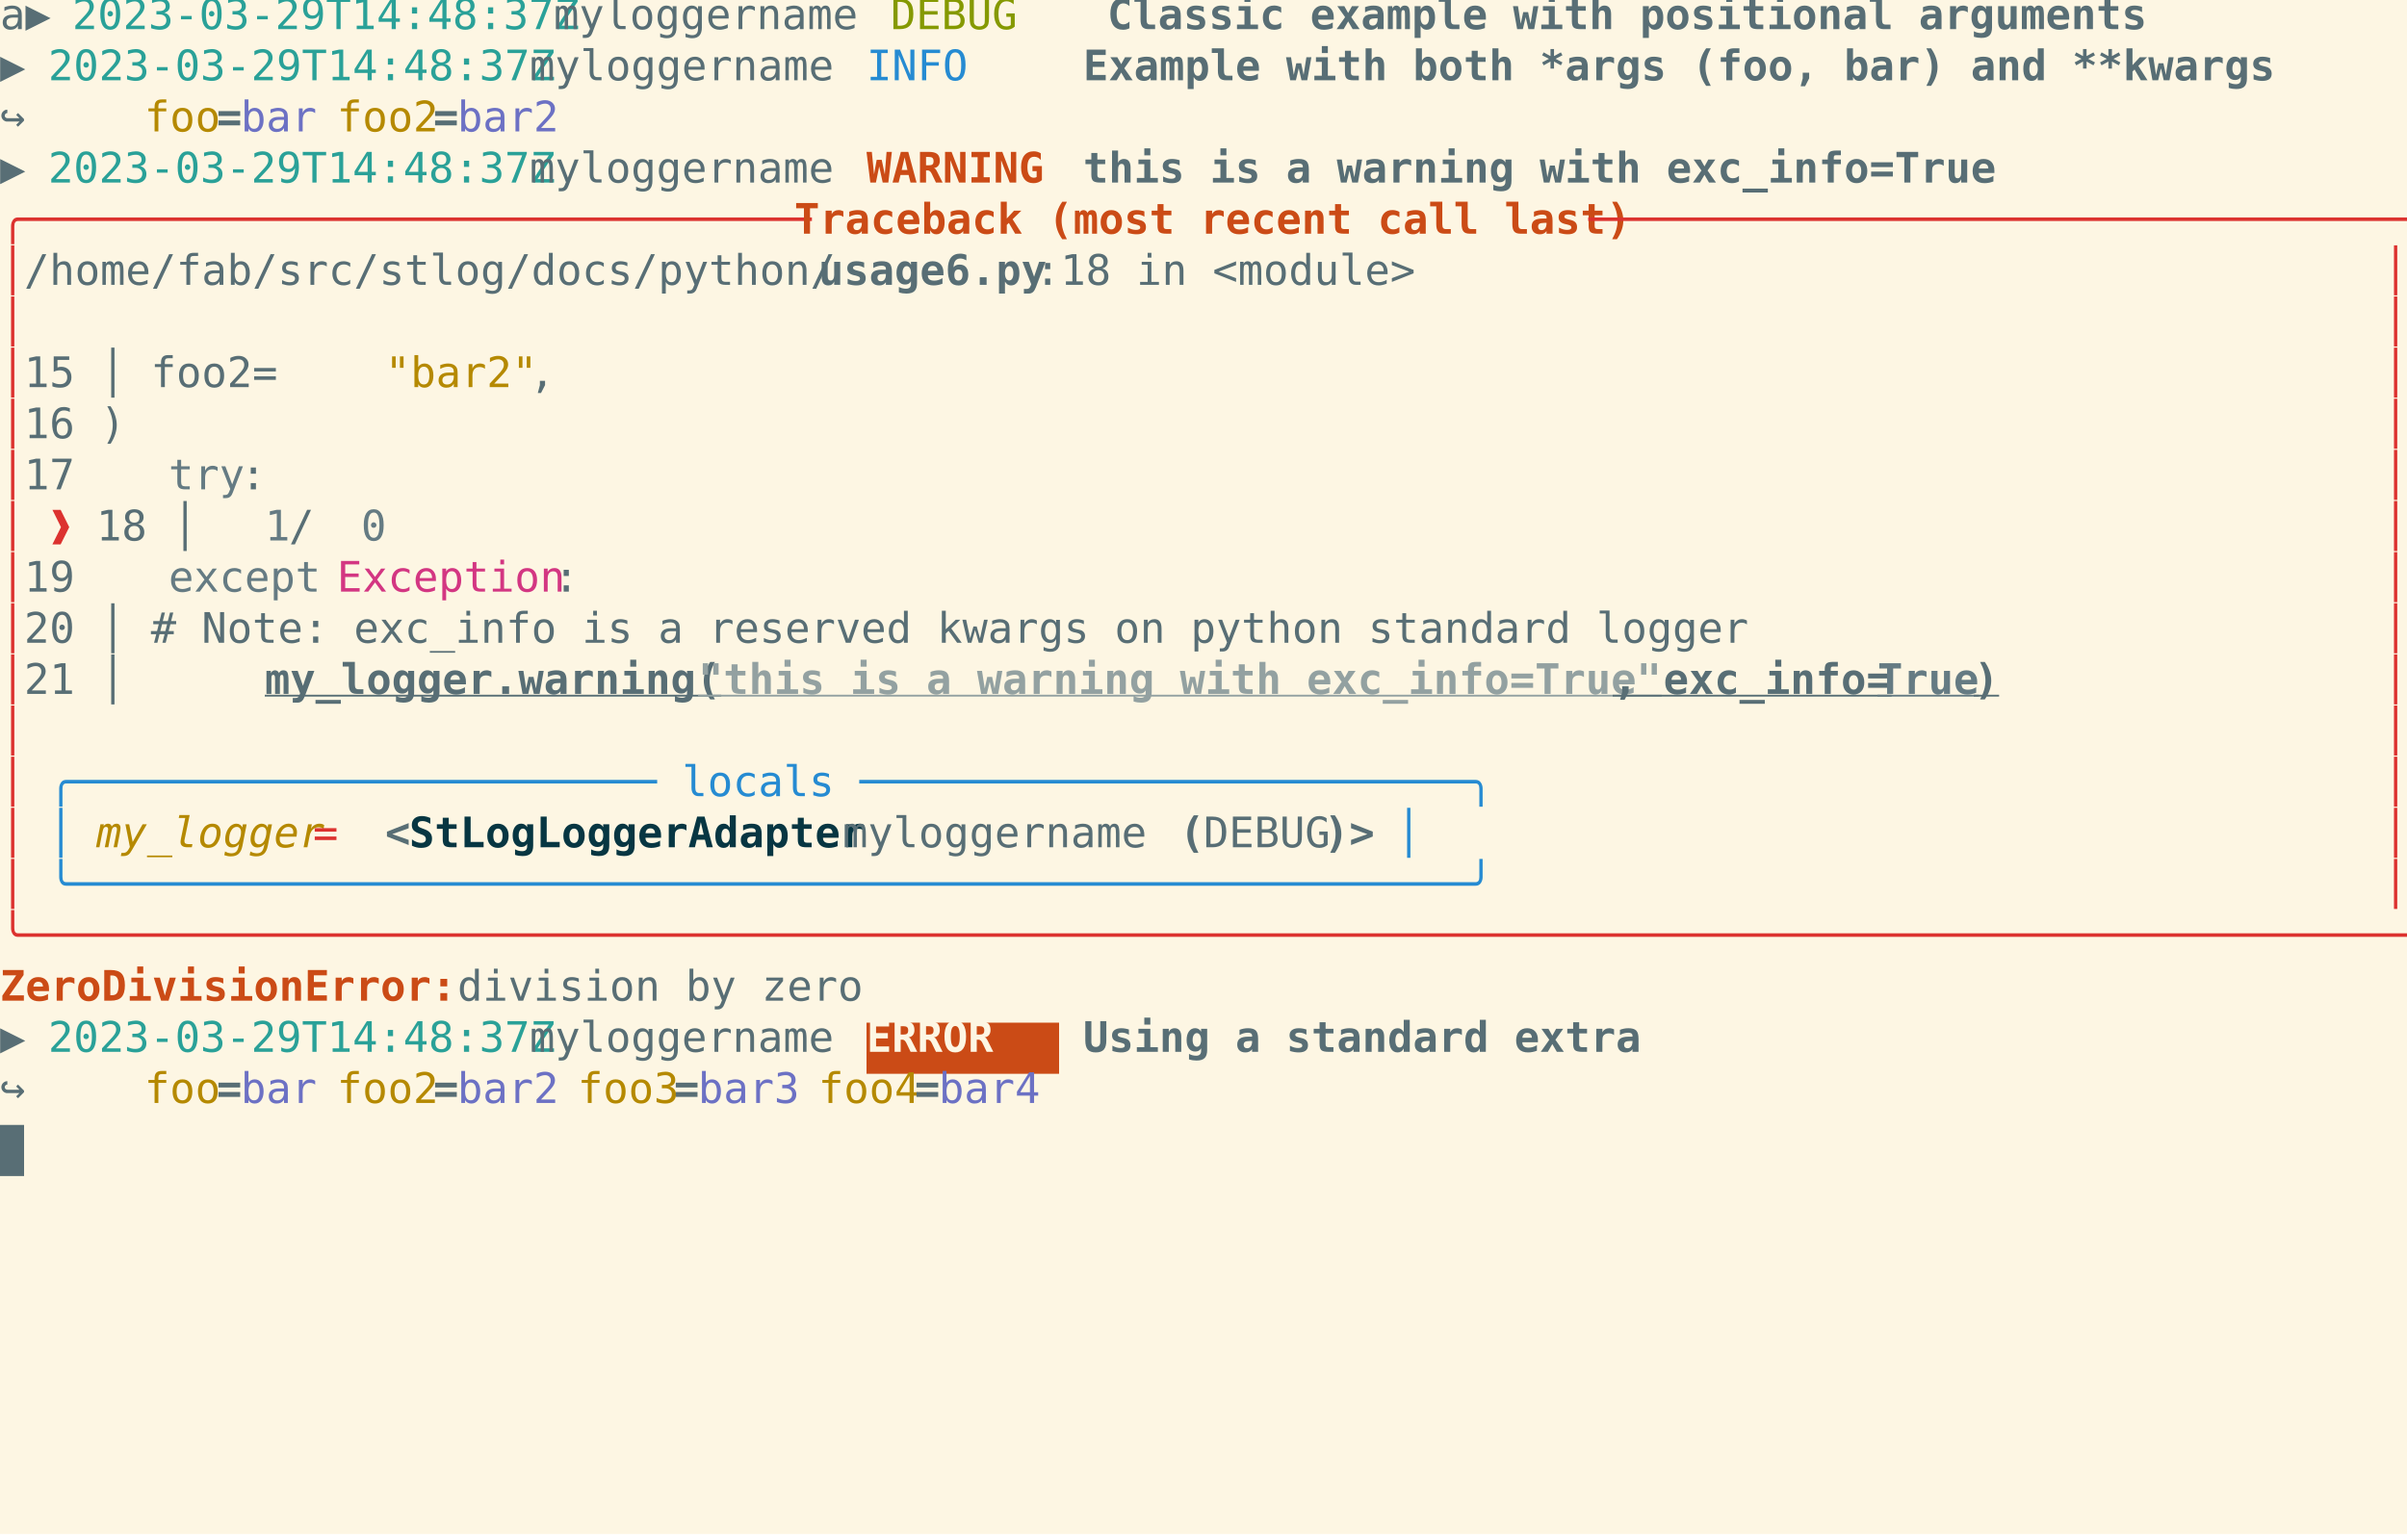
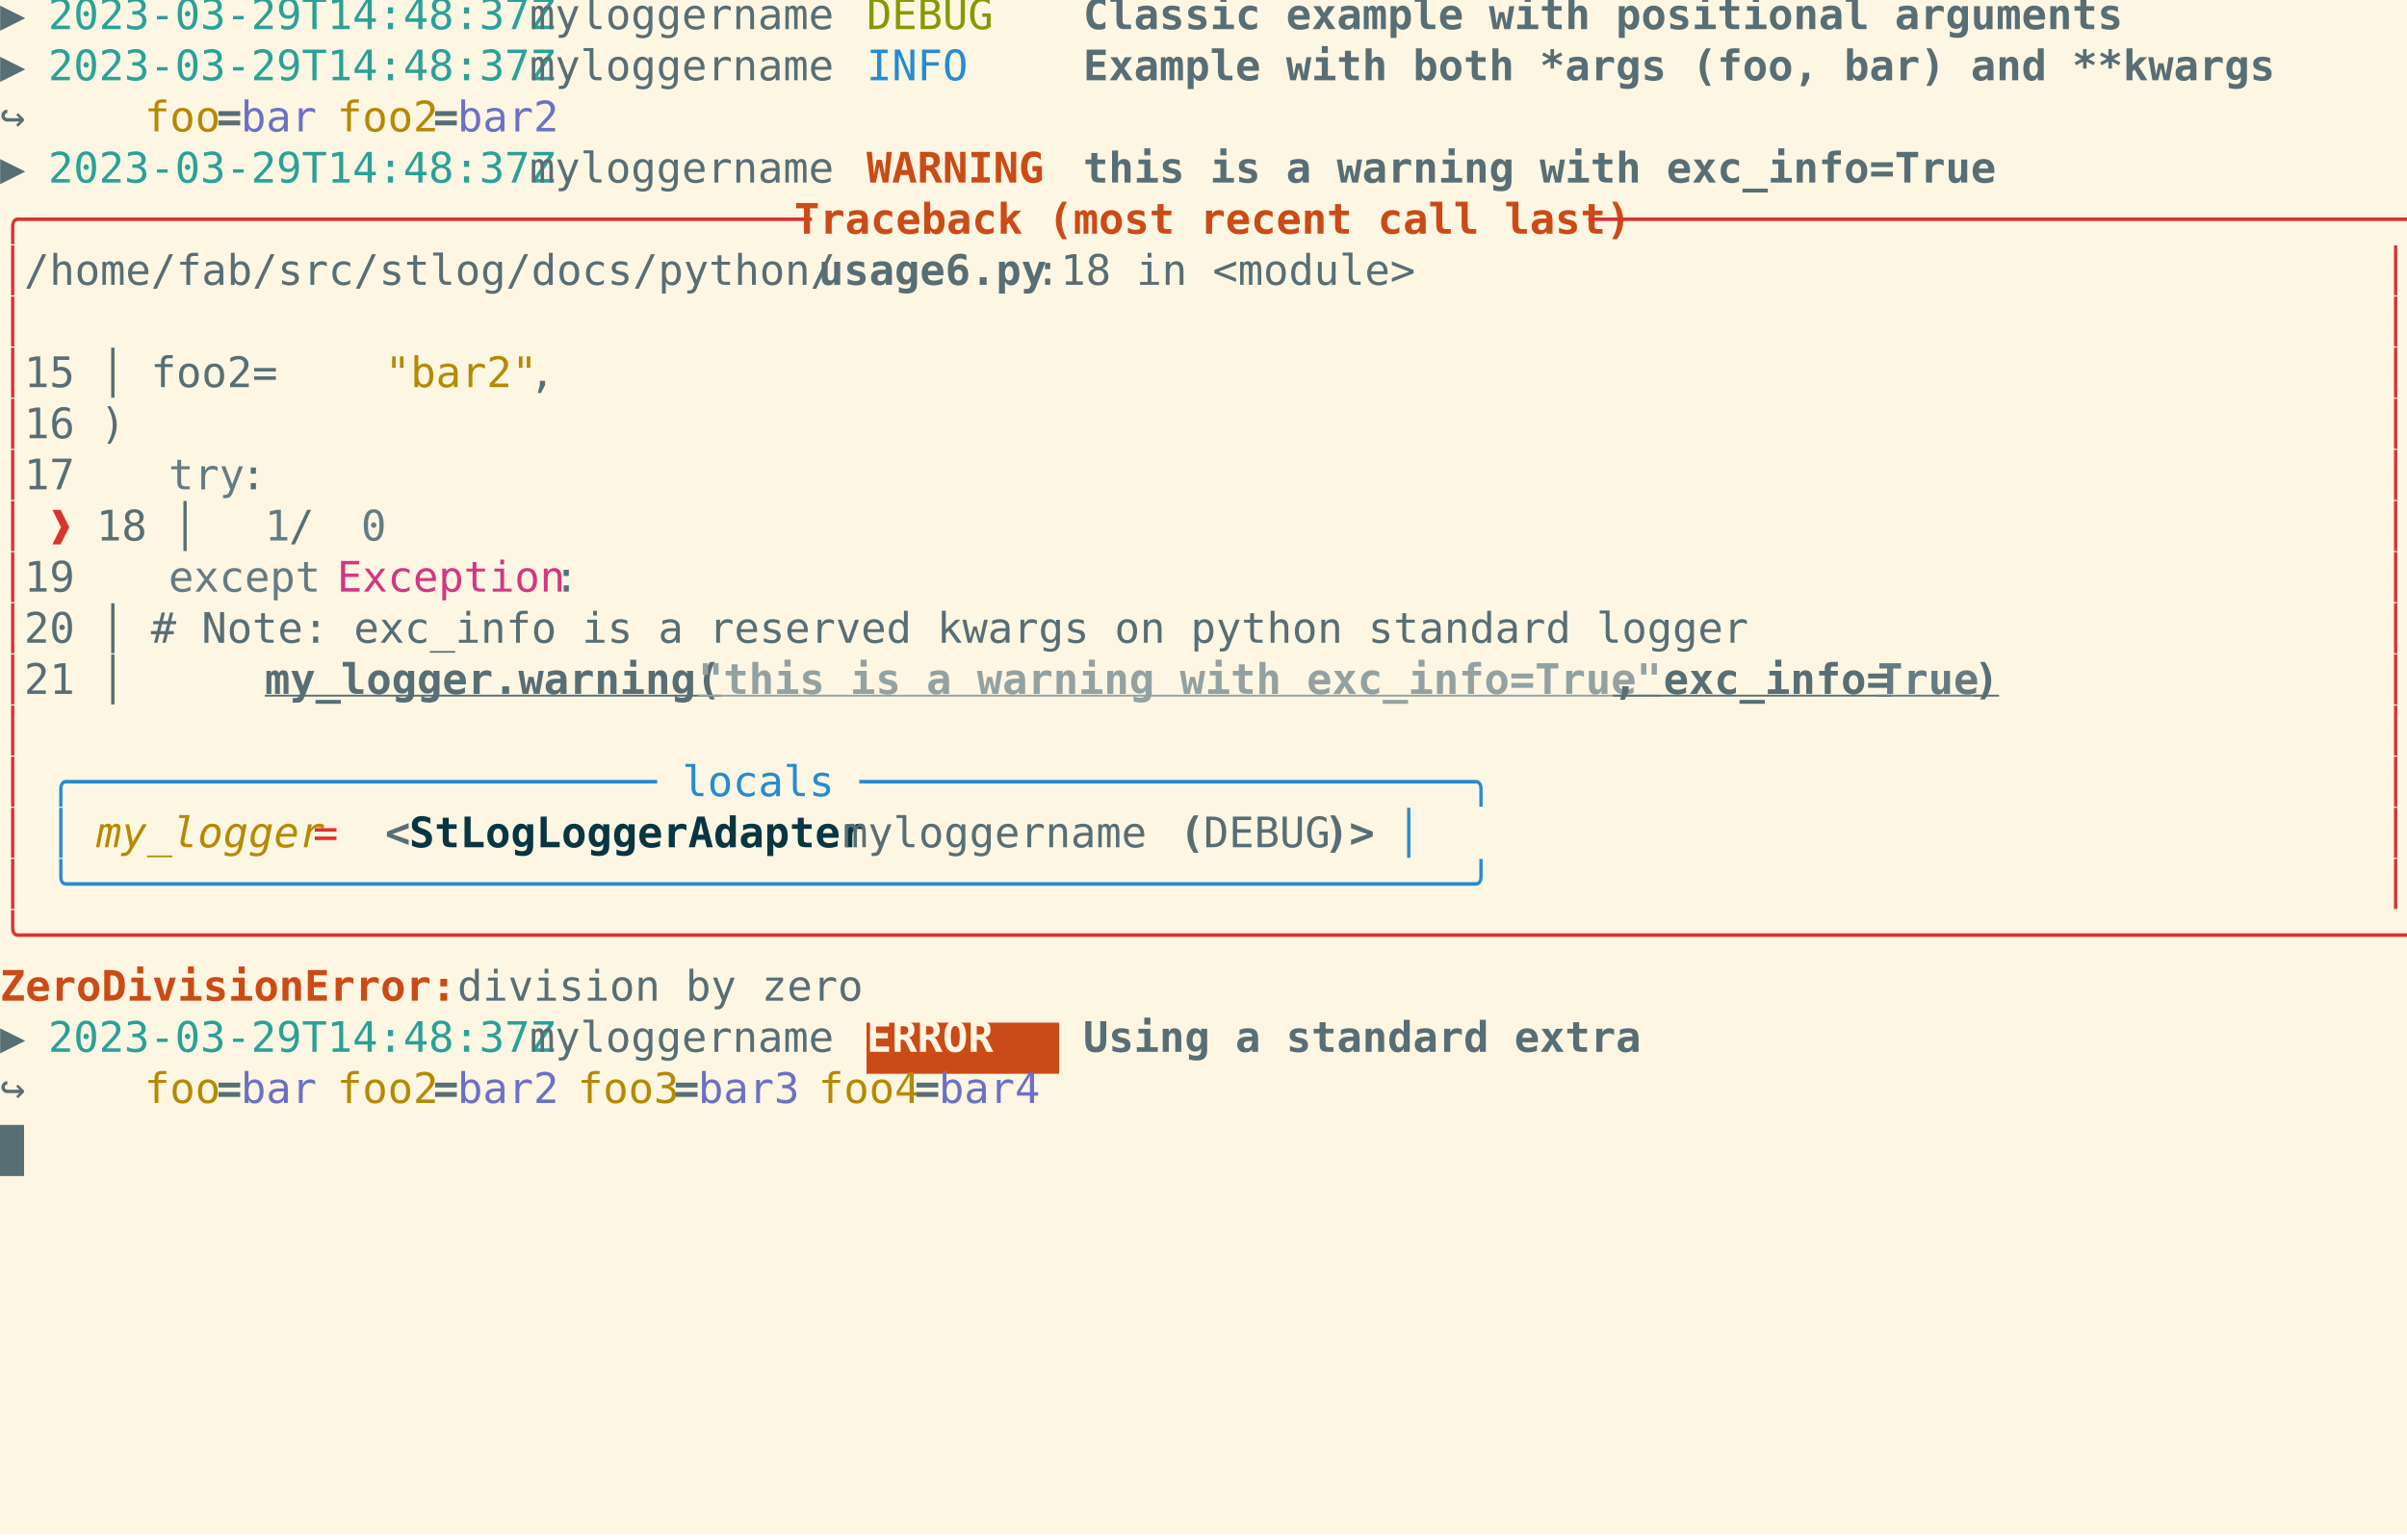
<svg xmlns="http://www.w3.org/2000/svg" xmlns:ns1="https://github.com/nbedos/termtosvg" xmlns:xlink="http://www.w3.org/1999/xlink" id="terminal" baseProfile="full" viewBox="0 0 800 512" width="800" version="1.1">
  <defs>
    <ns1:template_settings>
      <ns1:screen_geometry columns="100" rows="30" />
      <ns1:animation type="css" />
    </ns1:template_settings>
    <style type="text/css" id="generated-style">#screen {
                font-family: 'DejaVu Sans Mono', monospace;
                font-style: normal;
                font-size: 14px;
            }

        text {
            dominant-baseline: text-before-edge;
            white-space: pre;
        }
    </style>
    <style type="text/css" id="user-style">
            /* The colors defined below are the default 16 colors used for rendering text of the terminal. Adjust
               them as needed.
               Solarized light color theme (http://ethanschoonover.com/solarized) */
            .foreground {fill: #586e75;}
            .background {fill: #fdf6e3;}
            .color0 {fill: #fdf6e3;}
            .color1 {fill: #dc322f;}
            .color2 {fill: #859900;}
            .color3 {fill: #b58900;}
            .color4 {fill: #268bd2;}
            .color5 {fill: #6c71c4;}
            .color6 {fill: #2aa198;}
            .color7 {fill: #586e75;}
            .color8 {fill: #839496;}
            .color9 {fill: #cb4b16;}
            .color10 {fill: #eee8d5;}
            .color11 {fill: #93a1a1;}
            .color12 {fill: #657b83;}
            .color13 {fill: #073642;}
            .color14 {fill: #d33682;}
            .color15 {fill: #002b36;}
        </style>
  </defs>
  <svg id="screen" width="800" height="510" viewBox="0 0 800 510" preserveAspectRatio="xMidYMin slice">
    <rect class="background" height="100%" width="100%" x="0" y="0" />
    <defs>
      <g id="g1">
-         <text x="0" textLength="24" class="foreground">a▶ </text>
-         <text x="24" textLength="160" class="color6">2023-03-29T14:48:37Z</text>
-         <text x="184" textLength="112" class="foreground"> myloggername </text>
-         <text x="296" textLength="64" class="color2"> DEBUG  </text>
-         <text x="360" textLength="8" class="foreground"> </text>
-         <text x="368" textLength="328" font-weight="bold" class="foreground">Classic example with positional arguments</text>
+         <text x="0" textLength="16" class="foreground">▶ </text>
+         <text x="16" textLength="160" class="color6">2023-03-29T14:48:37Z</text>
+         <text x="176" textLength="112" class="foreground"> myloggername </text>
+         <text x="288" textLength="64" class="color2"> DEBUG  </text>
+         <text x="352" textLength="8" class="foreground"> </text>
+         <text x="360" textLength="328" font-weight="bold" class="foreground">Classic example with positional arguments</text>
      </g>
      <g id="g2">
        <text x="0" textLength="16" class="foreground">▶ </text>
        <text x="16" textLength="160" class="color6">2023-03-29T14:48:37Z</text>
        <text x="176" textLength="112" class="foreground"> myloggername </text>
        <text x="288" textLength="64" class="color4">  INFO  </text>
        <text x="352" textLength="8" class="foreground"> </text>
        <text x="360" textLength="376" font-weight="bold" class="foreground">Example with both *args (foo, bar) and **kwargs</text>
      </g>
      <g id="g3">
        <text x="0" textLength="48" class="foreground">    ↪ </text>
        <text x="48" textLength="24" class="color3">foo</text>
        <text x="72" textLength="8" font-weight="bold" class="foreground">=</text>
        <text x="80" textLength="24" class="color5">bar</text>
        <text x="104" textLength="8" class="foreground"> </text>
        <text x="112" textLength="32" class="color3">foo2</text>
        <text x="144" textLength="8" font-weight="bold" class="foreground">=</text>
        <text x="152" textLength="32" class="color5">bar2</text>
      </g>
      <g id="g4">
        <text x="0" textLength="16" class="foreground">▶ </text>
        <text x="16" textLength="160" class="color6">2023-03-29T14:48:37Z</text>
        <text x="176" textLength="112" class="foreground"> myloggername </text>
        <text x="288" textLength="64" font-weight="bold" class="color9">WARNING </text>
        <text x="352" textLength="8" class="foreground"> </text>
        <text x="360" textLength="288" font-weight="bold" class="foreground">this is a warning with exc_info=True</text>
      </g>
      <g id="g5">
        <text x="0" textLength="264" class="color1">╭─────────────────────────────── </text>
        <text x="264" textLength="264" font-weight="bold" class="color9">Traceback (most recent call last)</text>
        <text x="528" textLength="272" class="color1"> ────────────────────────────────╮</text>
      </g>
      <g id="g6">
        <text x="0" textLength="8" class="color1">│</text>
        <text x="8" textLength="264" class="foreground"> /home/fab/src/stlog/docs/python/</text>
        <text x="272" textLength="72" font-weight="bold" class="foreground">usage6.py</text>
        <text x="344" textLength="448" class="foreground">:18 in &lt;module&gt;                                         </text>
        <text x="792" textLength="8" class="color1">│</text>
      </g>
      <g id="g7">
        <text x="0" textLength="8" class="color1">│</text>
        <text x="8" textLength="784" class="foreground">                                                                                                  </text>
        <text x="792" textLength="8" class="color1">│</text>
      </g>
      <g id="g8">
        <text x="0" textLength="8" class="color1">│</text>
        <text x="8" textLength="120" class="foreground">   15 │   foo2=</text>
        <text x="128" textLength="48" class="color3">"bar2"</text>
        <text x="176" textLength="616" class="foreground">,                                                                            </text>
        <text x="792" textLength="8" class="color1">│</text>
      </g>
      <g id="g9">
        <text x="0" textLength="8" class="color1">│</text>
        <text x="8" textLength="784" class="foreground">   16 )                                                                                           </text>
        <text x="792" textLength="8" class="color1">│</text>
      </g>
      <g id="g10">
        <text x="0" textLength="8" class="color1">│</text>
        <text x="8" textLength="48" class="foreground">   17 </text>
        <text x="56" textLength="24" class="color12">try</text>
        <text x="80" textLength="712" class="foreground">:                                                                                        </text>
        <text x="792" textLength="8" class="color1">│</text>
      </g>
      <g id="g11">
        <text x="0" textLength="8" class="color1">│</text>
        <text x="8" textLength="8" class="foreground"> </text>
        <text x="16" textLength="16" class="color1">❱ </text>
        <text x="32" textLength="56" class="foreground">18 │   </text>
        <text x="88" textLength="8" class="color12">1</text>
        <text x="96" textLength="24" class="foreground"> / </text>
        <text x="120" textLength="8" class="color12">0</text>
        <text x="128" textLength="664" class="foreground">                                                                                   </text>
        <text x="792" textLength="8" class="color1">│</text>
      </g>
      <g id="g12">
        <text x="0" textLength="8" class="color1">│</text>
        <text x="8" textLength="48" class="foreground">   19 </text>
        <text x="56" textLength="48" class="color12">except</text>
        <text x="104" textLength="8" class="foreground"> </text>
        <text x="112" textLength="72" class="color14">Exception</text>
        <text x="184" textLength="608" class="foreground">:                                                                           </text>
        <text x="792" textLength="8" class="color1">│</text>
      </g>
      <g id="g13">
        <text x="0" textLength="8" class="color1">│</text>
        <text x="8" textLength="784" class="foreground">   20 │   # Note: exc_info is a reserved kwargs on python standard logger                         </text>
        <text x="792" textLength="8" class="color1">│</text>
      </g>
      <g id="g14">
        <text x="0" textLength="8" class="color1">│</text>
        <text x="8" textLength="80" class="foreground">   21 │   </text>
        <text x="88" textLength="144" font-weight="bold" text-decoration="underline" class="foreground">my_logger.warning(</text>
        <text x="232" textLength="304" font-weight="bold" text-decoration="underline" class="color11">"this is a warning with exc_info=True"</text>
        <text x="536" textLength="88" font-weight="bold" text-decoration="underline" class="foreground">, exc_info=</text>
        <text x="624" textLength="32" font-weight="bold" text-decoration="underline" class="color12">True</text>
        <text x="656" textLength="8" font-weight="bold" text-decoration="underline" class="foreground">)</text>
        <text x="664" textLength="128" class="foreground">                </text>
        <text x="792" textLength="8" class="color1">│</text>
      </g>
      <g id="g15">
        <text x="0" textLength="8" class="color1">│</text>
        <text x="8" textLength="8" class="foreground"> </text>
        <text x="16" textLength="456" class="color4">╭─────────────────────── locals ────────────────────────╮</text>
        <text x="472" textLength="320" class="foreground">                                        </text>
        <text x="792" textLength="8" class="color1">│</text>
      </g>
      <g id="g16">
        <text x="0" textLength="8" class="color1">│</text>
        <text x="8" textLength="8" class="foreground"> </text>
        <text x="16" textLength="8" class="color4">│</text>
        <text x="24" textLength="8" class="foreground"> </text>
        <text x="32" textLength="72" font-style="italic" class="color3">my_logger</text>
        <text x="104" textLength="16" class="color1"> =</text>
        <text x="120" textLength="8" class="foreground"> </text>
        <text x="128" textLength="8" font-weight="bold" class="foreground">&lt;</text>
        <text x="136" textLength="144" font-weight="bold" class="color13">StLogLoggerAdapter</text>
        <text x="280" textLength="112" class="foreground"> myloggername </text>
        <text x="392" textLength="8" font-weight="bold" class="foreground">(</text>
        <text x="400" textLength="40" class="foreground">DEBUG</text>
        <text x="440" textLength="16" font-weight="bold" class="foreground">)&gt;</text>
        <text x="456" textLength="8" class="foreground"> </text>
        <text x="464" textLength="8" class="color4">│</text>
        <text x="472" textLength="320" class="foreground">                                        </text>
        <text x="792" textLength="8" class="color1">│</text>
      </g>
      <g id="g17">
        <text x="0" textLength="8" class="color1">│</text>
        <text x="8" textLength="8" class="foreground"> </text>
        <text x="16" textLength="456" class="color4">╰───────────────────────────────────────────────────────╯</text>
        <text x="472" textLength="320" class="foreground">                                        </text>
        <text x="792" textLength="8" class="color1">│</text>
      </g>
      <g id="g18">
        <text x="0" textLength="800" class="color1">╰──────────────────────────────────────────────────────────────────────────────────────────────────╯</text>
      </g>
      <g id="g19">
        <text x="0" textLength="152" font-weight="bold" class="color9">ZeroDivisionError: </text>
        <text x="152" textLength="128" class="foreground">division by zero</text>
      </g>
      <g id="g20">
        <text x="0" textLength="16" class="foreground">▶ </text>
        <text x="16" textLength="160" class="color6">2023-03-29T14:48:37Z</text>
        <text x="176" textLength="112" class="foreground"> myloggername </text>
        <text x="288" textLength="64" font-weight="bold" class="background"> ERROR  </text>
        <text x="352" textLength="8" class="foreground"> </text>
        <text x="360" textLength="176" font-weight="bold" class="foreground">Using a standard extra</text>
      </g>
      <g id="g21">
        <text x="0" textLength="48" class="foreground">    ↪ </text>
        <text x="48" textLength="24" class="color3">foo</text>
        <text x="72" textLength="8" font-weight="bold" class="foreground">=</text>
        <text x="80" textLength="24" class="color5">bar</text>
        <text x="104" textLength="8" class="foreground"> </text>
        <text x="112" textLength="32" class="color3">foo2</text>
        <text x="144" textLength="8" font-weight="bold" class="foreground">=</text>
        <text x="152" textLength="32" class="color5">bar2</text>
        <text x="184" textLength="8" class="foreground"> </text>
        <text x="192" textLength="32" class="color3">foo3</text>
        <text x="224" textLength="8" font-weight="bold" class="foreground">=</text>
        <text x="232" textLength="32" class="color5">bar3</text>
        <text x="264" textLength="8" class="foreground"> </text>
        <text x="272" textLength="32" class="color3">foo4</text>
        <text x="304" textLength="8" font-weight="bold" class="foreground">=</text>
        <text x="312" textLength="32" class="color5">bar4</text>
      </g>
      <g id="g22">
        <text x="0" textLength="8" class="background"> </text>
      </g>
    </defs>
    <g>
      <use xlink:href="#g1" y="0" />
      <use xlink:href="#g2" y="17" />
      <use xlink:href="#g3" y="34" />
      <use xlink:href="#g4" y="51" />
      <use xlink:href="#g5" y="68" />
      <use xlink:href="#g6" y="85" />
      <use xlink:href="#g7" y="102" />
      <use xlink:href="#g8" y="119" />
      <use xlink:href="#g9" y="136" />
      <use xlink:href="#g10" y="153" />
      <use xlink:href="#g11" y="170" />
      <use xlink:href="#g12" y="187" />
      <use xlink:href="#g13" y="204" />
      <use xlink:href="#g14" y="221" />
      <use xlink:href="#g7" y="238" />
      <use xlink:href="#g15" y="255" />
      <use xlink:href="#g16" y="272" />
      <use xlink:href="#g17" y="289" />
      <use xlink:href="#g18" y="306" />
      <use xlink:href="#g19" y="323" />
      <rect x="288" y="340" width="64" height="17" class="color9" />
      <use xlink:href="#g20" y="340" />
      <use xlink:href="#g21" y="357" />
      <rect x="0" y="374" width="8" height="17" class="foreground" />
      <use xlink:href="#g22" y="374" />
    </g>
  </svg>
</svg>
